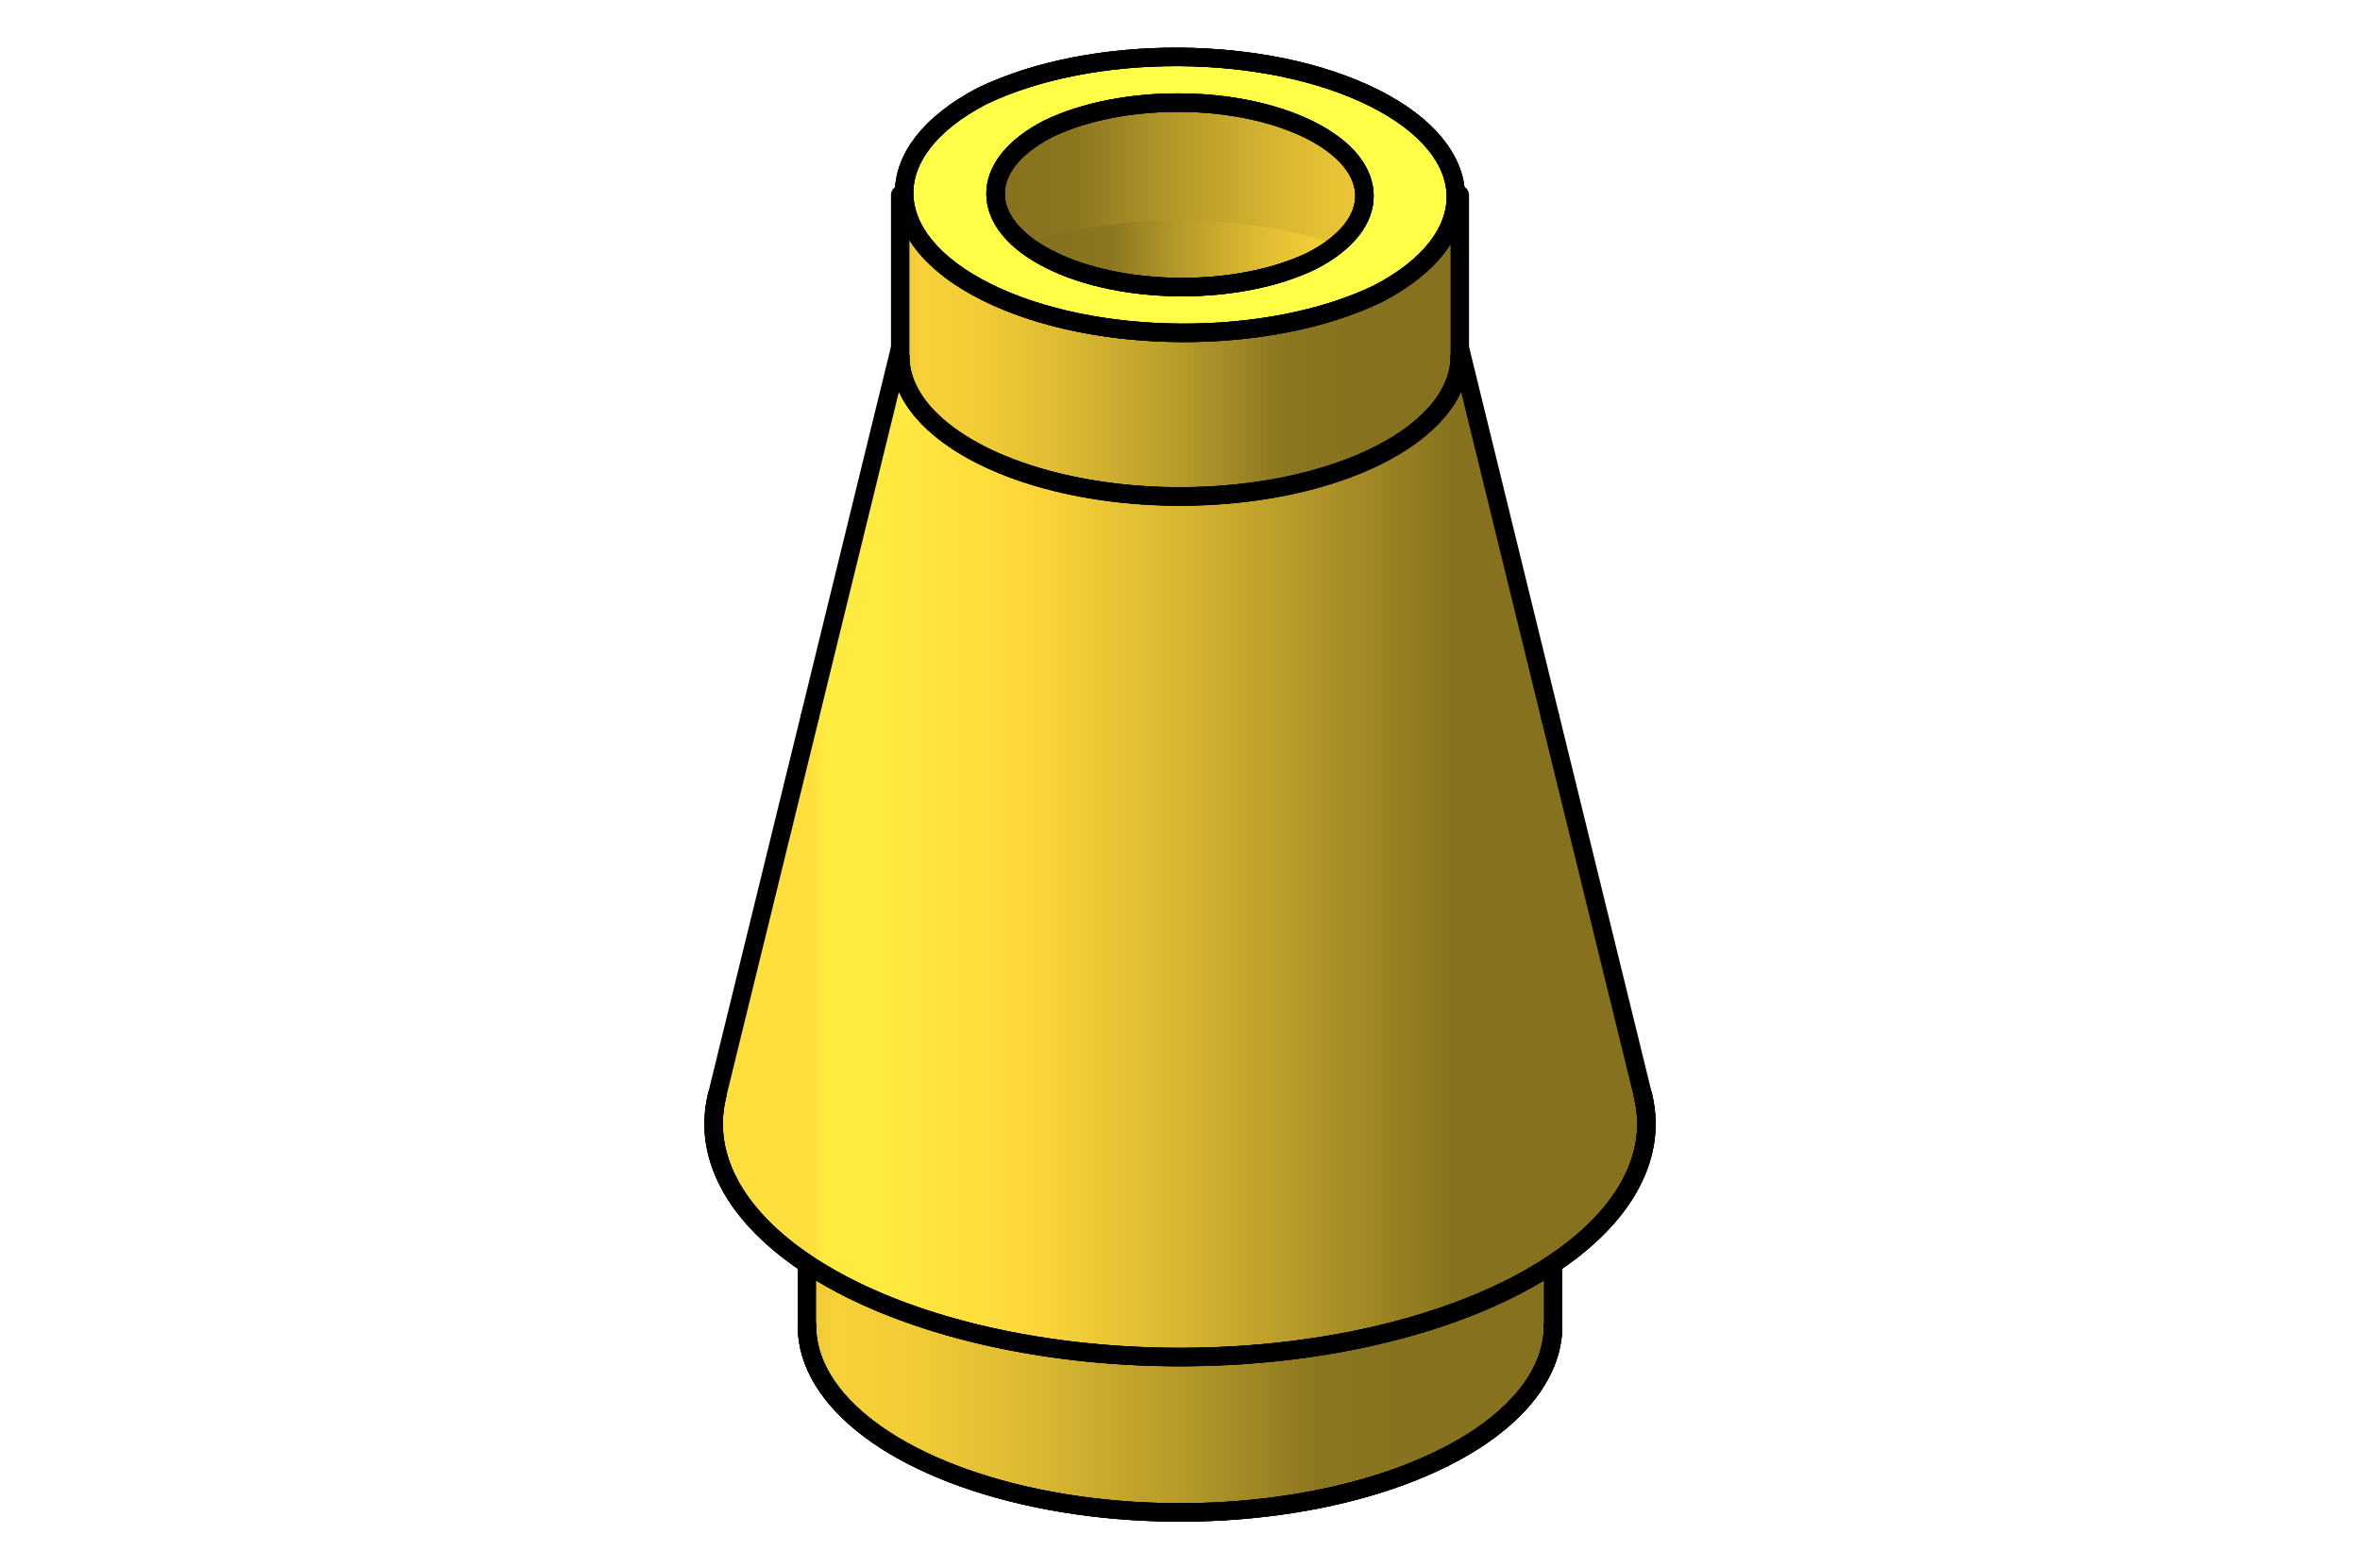
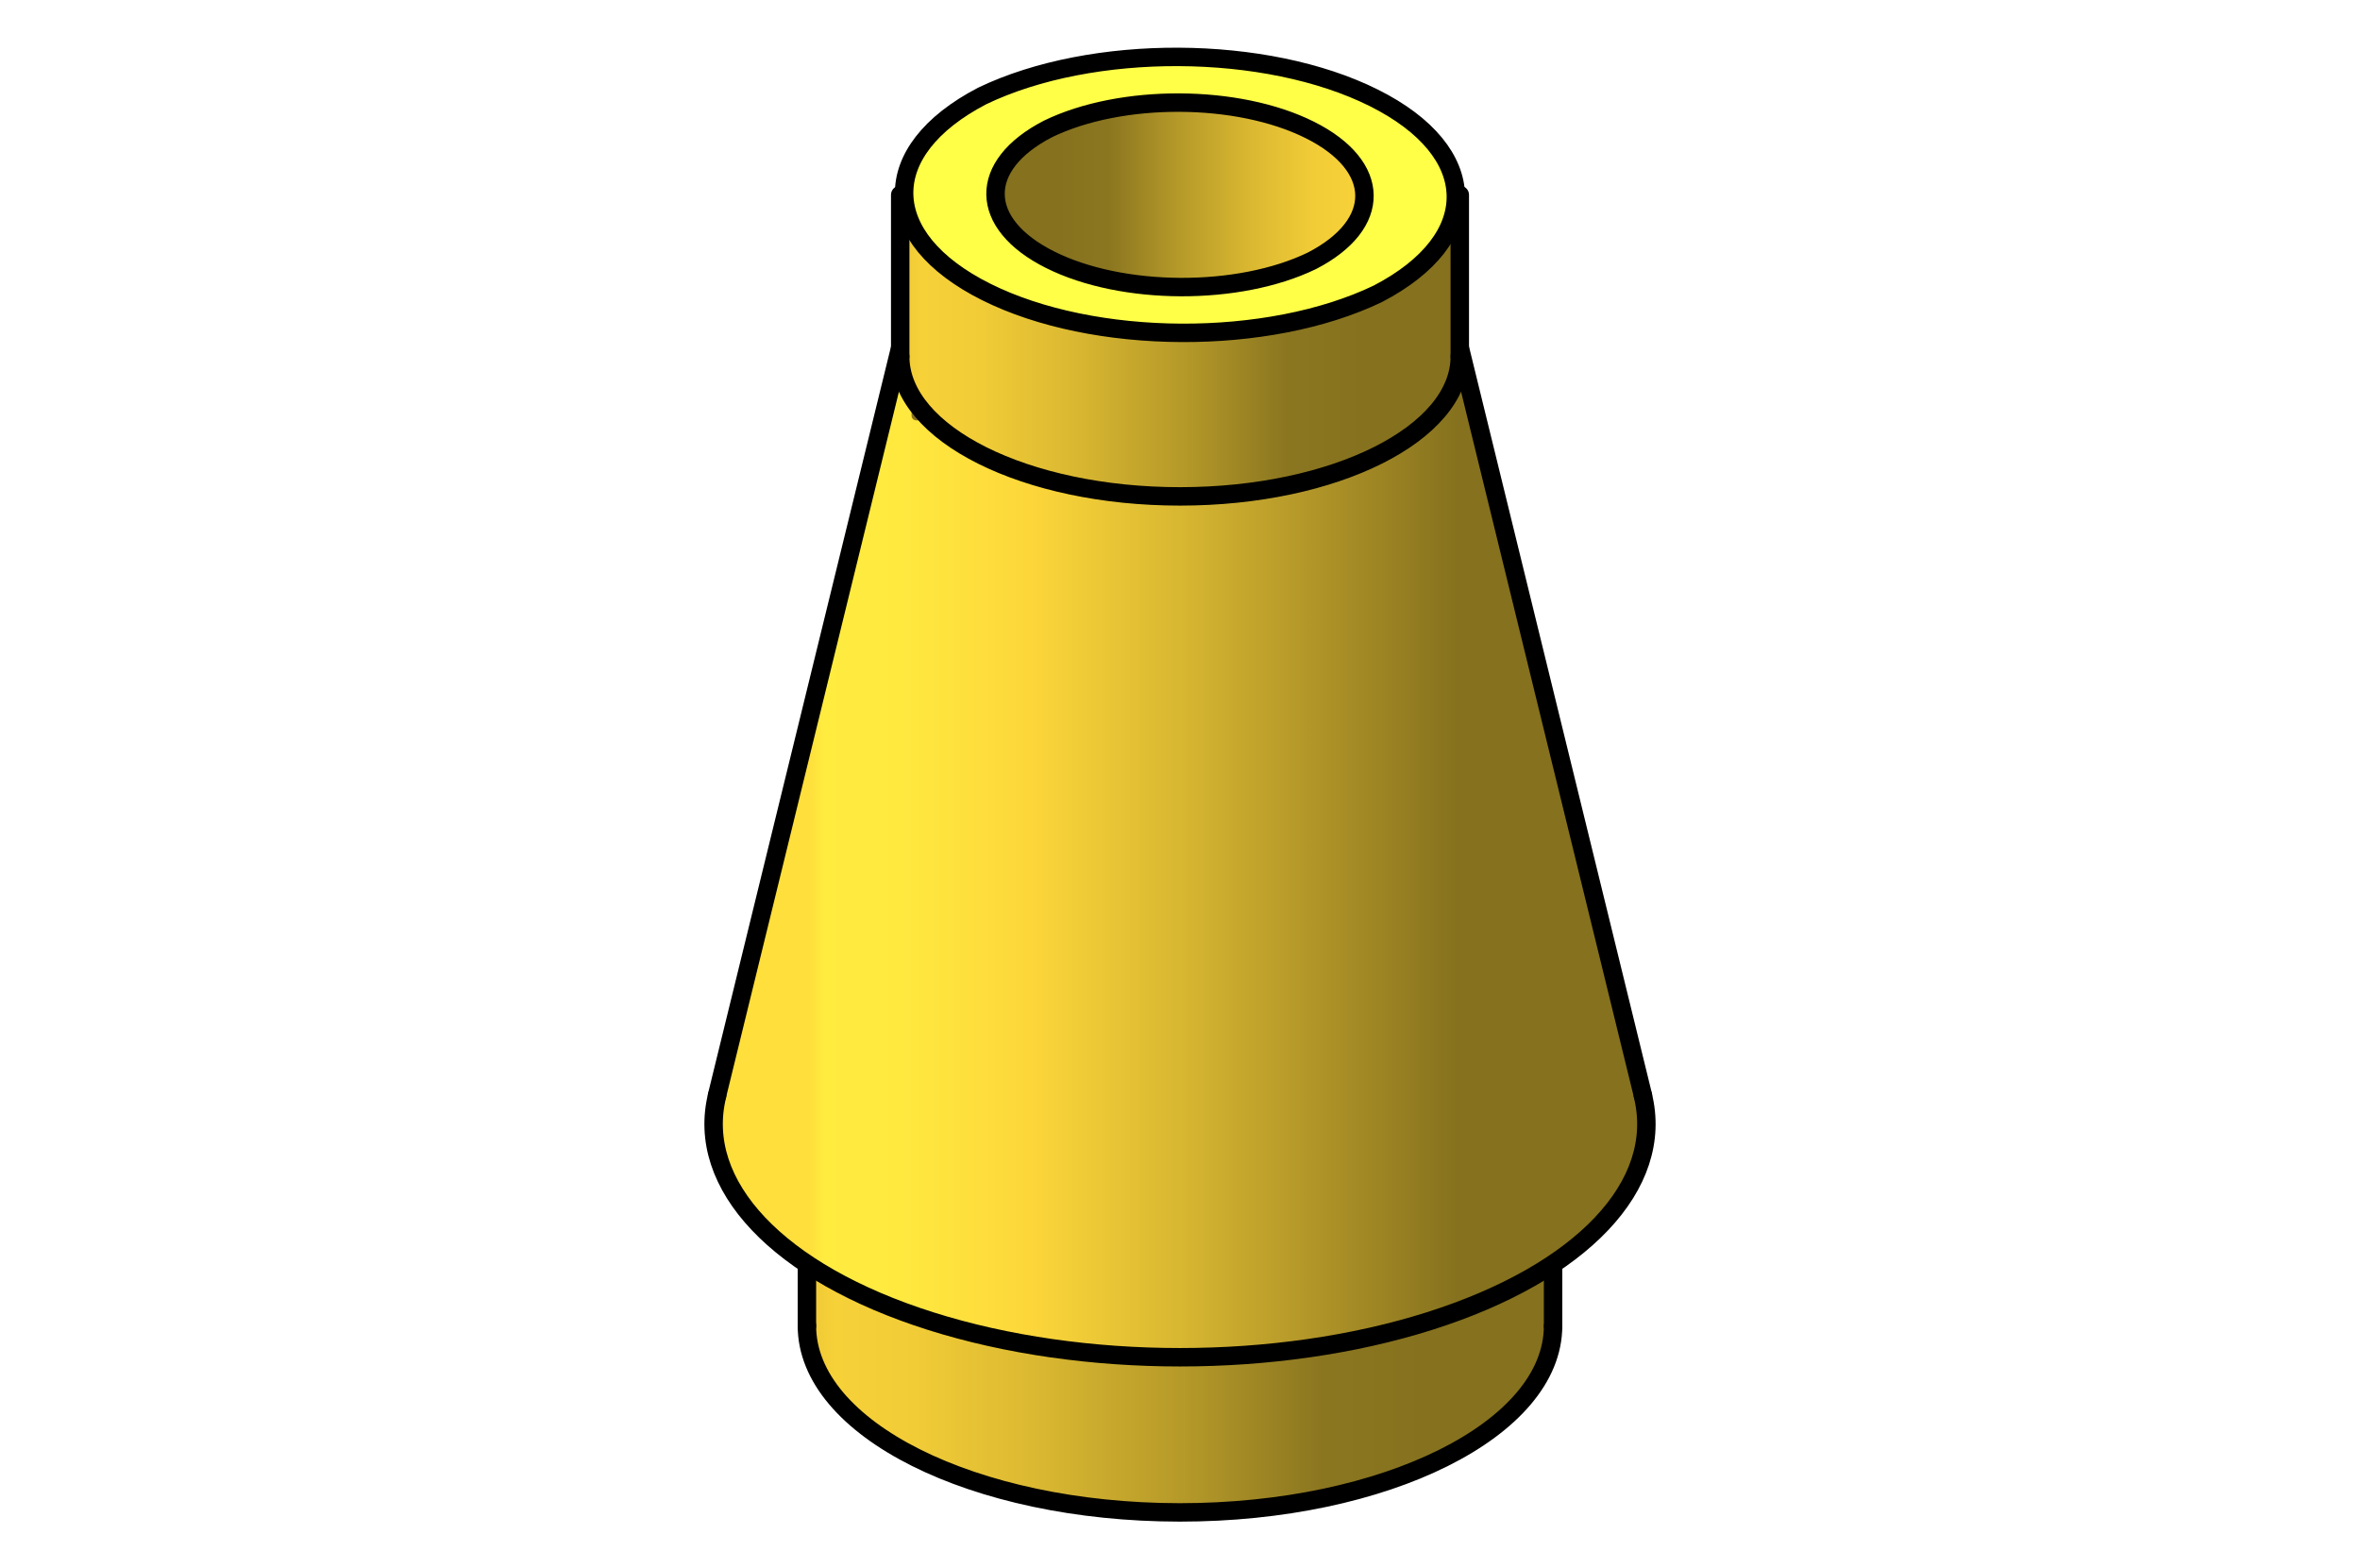
<svg xmlns="http://www.w3.org/2000/svg" viewBox="0 0 256 170" preserveAspectRatio="xMidYMid meet">
  <defs>
    <linearGradient id="g0" gradientUnits="userSpaceOnUse" x1="87.53" y1="132.86" x2="168.47" y2="132.86">
      <stop offset="0.0%" stop-color="#ecc836" />
      <stop offset="3.8%" stop-color="#f7d138" />
      <stop offset="14.6%" stop-color="#f1cc37" />
      <stop offset="30.9%" stop-color="#dab831" />
      <stop offset="50.0%" stop-color="#b69a29" />
      <stop offset="69.1%" stop-color="#8b7620" />
      <stop offset="85.4%" stop-color="#85711e" />
      <stop offset="96.2%" stop-color="#85711e" />
      <stop offset="100.0%" stop-color="#85711e" />
    </linearGradient>
+     <linearGradient id="g1" gradientUnits="userSpaceOnUse" x1="87.83" y1="77.83" x2="168.17" y2="77.83">
+       <stop offset="0.0%" stop-color="#85711e" />
+       <stop offset="5.4%" stop-color="#85711e" />
+       <stop offset="16.6%" stop-color="#85711e" />
+       <stop offset="32.1%" stop-color="#85711e" />
+       <stop offset="50.0%" stop-color="#927b21" />
+       <stop offset="67.9%" stop-color="#b29729" />
+       <stop offset="83.4%" stop-color="#c9aa2e" />
+       <stop offset="94.6%" stop-color="#d1b130" />
+       <stop offset="100.0%" stop-color="#ccad2e" />
+     </linearGradient>
    <linearGradient id="g2" gradientUnits="userSpaceOnUse" x1="107.76" y1="56.19" x2="148.24" y2="56.19">
      <stop offset="0.0%" stop-color="#85711e" />
      <stop offset="3.8%" stop-color="#85711e" />
      <stop offset="14.6%" stop-color="#85711e" />
      <stop offset="30.9%" stop-color="#8b7620" />
      <stop offset="50.0%" stop-color="#b69a29" />
      <stop offset="69.1%" stop-color="#dab831" />
      <stop offset="85.4%" stop-color="#f1cc37" />
      <stop offset="96.2%" stop-color="#f7d138" />
      <stop offset="100.0%" stop-color="#ecc836" />
    </linearGradient>
-     <linearGradient id="g3" gradientUnits="userSpaceOnUse" x1="158.35" y1="29.90" x2="97.65" y2="29.90">
+     <linearGradient id="g3" gradientUnits="userSpaceOnUse" x1="97.65" y1="29.90" x2="158.35" y2="29.90">
      <stop offset="0.0%" stop-color="#ecc836" />
      <stop offset="3.8%" stop-color="#f7d138" />
      <stop offset="14.6%" stop-color="#f1cc37" />
      <stop offset="30.9%" stop-color="#dab831" />
      <stop offset="50.0%" stop-color="#b69a29" />
      <stop offset="69.1%" stop-color="#8b7620" />
      <stop offset="85.4%" stop-color="#85711e" />
      <stop offset="96.2%" stop-color="#85711e" />
      <stop offset="100.0%" stop-color="#85711e" />
    </linearGradient>
-     <linearGradient id="g4" gradientUnits="userSpaceOnUse" x1="148.24" y1="56.19" x2="107.76" y2="56.19">
-       <stop offset="0.0%" stop-color="#85711e" />
-       <stop offset="3.8%" stop-color="#85711e" />
-       <stop offset="14.6%" stop-color="#85711e" />
-       <stop offset="30.9%" stop-color="#8b7620" />
-       <stop offset="50.0%" stop-color="#b69a29" />
-       <stop offset="69.1%" stop-color="#dab831" />
-       <stop offset="85.4%" stop-color="#f1cc37" />
-       <stop offset="96.2%" stop-color="#f7d138" />
-       <stop offset="100.0%" stop-color="#ecc836" />
-     </linearGradient>
-     <linearGradient id="g5" gradientUnits="userSpaceOnUse" x1="97.65" y1="29.90" x2="158.35" y2="29.90">
-       <stop offset="0.0%" stop-color="#ecc836" />
-       <stop offset="3.8%" stop-color="#f7d138" />
-       <stop offset="14.6%" stop-color="#f1cc37" />
-       <stop offset="30.9%" stop-color="#dab831" />
-       <stop offset="50.0%" stop-color="#b69a29" />
-       <stop offset="69.1%" stop-color="#8b7620" />
-       <stop offset="85.4%" stop-color="#85711e" />
-       <stop offset="96.2%" stop-color="#85711e" />
-       <stop offset="100.0%" stop-color="#85711e" />
-     </linearGradient>
-     <linearGradient id="g6" gradientUnits="userSpaceOnUse" x1="168.17" y1="77.83" x2="87.83" y2="77.83">
+     <linearGradient id="g4" gradientUnits="userSpaceOnUse" x1="168.17" y1="77.83" x2="87.83" y2="77.83">
      <stop offset="0.0%" stop-color="#85711e" />
      <stop offset="1.9%" stop-color="#85711e" />
      <stop offset="12.3%" stop-color="#85711e" />
      <stop offset="29.3%" stop-color="#ab9027" />
      <stop offset="50.0%" stop-color="#d8b731" />
      <stop offset="70.7%" stop-color="#fdd73a" />
      <stop offset="87.7%" stop-color="#ffe93f" />
      <stop offset="98.1%" stop-color="#ffec3f" />
      <stop offset="100.0%" stop-color="#ffdf3c" />
    </linearGradient>
  </defs>
  <g stroke-linejoin="round">
-     <path d="M 88.05 147.06 L 88.70 148.66 L 89.61 150.22 L 90.77 151.75 L 92.16 153.22 L 93.79 154.63 L 95.64 155.97 L 97.71 157.24 L 99.96 158.41 L 102.40 159.49 L 105.01 160.47 L 107.76 161.34 L 110.65 162.10 L 113.65 162.74 L 116.74 163.25 L 119.90 163.64 L 123.12 163.91 L 126.37 164.04 L 129.63 164.04 L 132.88 163.91 L 136.10 163.64 L 139.26 163.25 L 142.35 162.74 L 145.35 162.10 L 148.24 161.34 L 150.99 160.47 L 153.60 159.49 L 156.04 158.41 L 158.29 157.24 L 160.36 155.97 L 162.21 154.63 L 163.84 153.22 L 165.23 151.75 L 166.39 150.22 L 167.30 148.66 L 167.95 147.06 L 168.34 145.44 L 168.47 143.82 L 168.47 137.07 L 168.36 137.14 L 167.99 137.41 L 166.25 138.43 L 165.51 138.88 L 165.34 138.97 L 165.15 139.08 L 162.03 140.63 L 161.99 140.64 L 161.95 140.66 L 161.47 140.86 L 158.66 142.03 L 158.32 142.15 L 158.04 142.26 L 156.99 142.61 L 155.05 143.28 L 154.37 143.48 L 153.84 143.66 L 152.77 143.94 L 151.25 144.38 L 150.20 144.62 L 149.38 144.84 L 148.44 145.03 L 147.26 145.30 L 145.77 145.57 L 144.71 145.78 L 144.00 145.89 L 143.13 146.05 L 141.10 146.32 L 139.87 146.50 L 139.42 146.54 L 138.89 146.61 L 135.88 146.88 L 134.92 146.97 L 134.77 146.97 L 134.57 146.99 L 130.19 147.18 L 130.03 147.18 L 129.89 147.19 L 128.92 147.18 L 125.81 147.18 L 125.29 147.16 L 124.85 147.16 L 123.58 147.08 L 121.43 146.99 L 120.54 146.91 L 119.84 146.87 L 118.71 146.75 L 117.11 146.61 L 115.88 146.45 L 114.91 146.34 L 114.01 146.20 L 112.86 146.05 L 111.24 145.75 L 110.11 145.57 L 109.50 145.44 L 108.74 145.30 L 106.66 144.82 L 105.48 144.56 L 105.15 144.47 L 104.75 144.38 L 101.77 143.52 L 101.08 143.33 L 101.01 143.30 L 100.95 143.28 L 97.34 142.03 L 97.14 141.95 L 96.95 141.88 L 96.05 141.49 L 93.97 140.63 L 93.53 140.41 L 93.13 140.24 L 92.27 139.78 L 90.85 139.08 L 90.20 138.69 L 89.65 138.41 L 88.98 137.98 L 88.01 137.41 L 87.53 137.06 L 87.53 143.82 L 87.66 145.44 Z" fill="url(#g0)" fill-rule="evenodd" stroke="url(#g0)" stroke-width="0.8" />
-     <path d="M 77.60 119.70 L 77.56 120.27 L 77.71 119.31 Z M 77.41 122.22 L 77.47 122.66 L 77.45 121.71 Z M 77.73 124.74 L 77.83 125.04 L 77.65 124.13 Z M 78.54 127.23 L 78.62 127.38 L 78.34 126.62 Z M 79.85 129.67 L 79.85 129.67 L 79.80 129.57 Z M 81.63 132.03 L 82.18 132.58 L 81.53 131.89 Z M 83.88 134.28 L 84.54 134.81 L 83.62 134.02 Z M 86.56 136.42 L 87.20 136.83 L 86.10 136.05 Z M 89.65 138.41 L 90.20 138.69 L 88.98 137.98 Z M 93.13 140.24 L 93.53 140.41 L 92.27 139.78 Z M 96.95 141.88 L 97.14 141.95 L 96.05 141.49 Z M 101.08 143.33 L 101.77 143.52 L 101.01 143.30 Z M 105.48 144.56 L 106.66 144.82 L 105.15 144.47 Z M 110.11 145.57 L 111.24 145.75 L 109.50 145.44 Z M 114.91 146.34 L 115.88 146.45 L 114.01 146.20 Z M 119.84 146.87 L 120.54 146.91 L 118.71 146.75 Z M 124.85 147.16 L 125.29 147.16 L 123.58 147.08 Z M 129.89 147.19 L 130.03 147.18 L 128.92 147.18 Z M 134.92 146.97 L 135.88 146.88 L 134.77 146.97 Z M 139.87 146.50 L 141.10 146.32 L 139.42 146.54 Z M 144.71 145.78 L 145.77 145.57 L 144.00 145.89 Z M 149.38 144.84 L 150.20 144.62 L 148.44 145.03 Z M 153.84 143.66 L 154.37 143.48 L 152.77 143.94 Z M 158.04 142.26 L 158.32 142.15 L 156.99 142.61 Z M 161.95 140.66 L 161.99 140.64 L 161.47 140.86 Z M 165.51 138.88 L 166.25 138.43 L 165.34 138.97 Z M 168.71 136.93 L 169.40 136.40 L 168.36 137.14 Z M 171.49 134.83 L 172.00 134.35 L 171.04 135.17 Z M 173.85 132.60 L 174.16 132.22 L 173.36 133.06 Z M 175.75 130.26 L 175.91 130.00 L 175.28 130.84 Z M 177.18 127.84 L 177.23 127.71 L 176.83 128.44 Z M 178.12 125.37 L 178.15 125.17 L 178.11 125.38 Z M 178.56 122.86 L 178.54 122.21 L 178.53 123.03 Z M 178.49 120.33 L 178.36 119.72 L 178.50 120.65 Z" fill="#ffff48" fill-rule="evenodd" stroke="#ffff48" stroke-width="0.8" />
-     <path d="M 137.72 30.00 L 138.85 29.67 L 139.31 29.52 L 140.80 28.98 L 140.80 28.97 L 140.81 28.97 L 140.88 28.94 L 142.18 28.35 L 142.58 28.14 L 143.45 27.66 L 143.86 27.41 L 144.62 26.90 L 144.96 26.65 L 145.44 26.25 L 145.24 26.17 L 143.18 25.52 L 141.01 24.95 L 138.76 24.47 L 136.44 24.09 L 134.07 23.79 L 131.66 23.60 L 129.22 23.50 L 126.78 23.50 L 124.34 23.60 L 121.93 23.79 L 119.56 24.09 L 117.24 24.47 L 114.99 24.95 L 112.82 25.52 L 110.76 26.17 L 110.56 26.25 L 110.79 26.46 L 110.88 26.53 L 111.94 27.29 L 112.30 27.51 L 113.13 27.99 L 113.61 28.24 L 114.50 28.66 L 114.98 28.88 L 116.17 29.34 L 116.44 29.44 L 118.00 29.93 L 118.49 30.06 L 119.66 30.35 L 120.28 30.48 L 121.43 30.70 L 122.04 30.80 L 123.32 30.97 L 123.86 31.04 L 125.66 31.19 L 126.05 31.20 L 127.52 31.25 L 128.12 31.25 L 129.42 31.23 L 130.03 31.20 L 131.32 31.11 L 131.91 31.06 L 133.67 30.85 L 134.04 30.79 L 135.42 30.55 L 136.01 30.42 L 137.14 30.16 Z" fill="url(#g2)" fill-rule="evenodd" stroke="url(#g2)" stroke-width="0.8" />
-     <path d="M 158.35 21.03 L 158.24 22.42 L 158.26 22.36 L 158.35 21.14 Z M 158.26 19.92 L 158.19 19.64 L 158.32 20.66 Z M 157.96 18.70 L 157.77 18.24 L 158.07 19.16 Z M 157.47 17.51 L 157.03 16.73 L 157.58 17.76 Z M 156.79 16.33 L 155.93 15.19 L 155.86 15.12 L 156.85 16.43 Z M 154.88 14.09 L 154.63 13.87 L 155.59 14.83 Z M 153.66 13.03 L 153.17 12.67 L 154.15 13.46 Z M 152.27 12.02 L 151.36 11.47 L 152.60 12.27 Z M 150.72 11.07 L 149.03 10.19 L 148.98 10.17 L 150.88 11.17 Z M 147.20 9.38 L 146.86 9.25 L 148.59 10.00 Z M 145.24 8.65 L 144.58 8.44 L 146.14 8.98 Z M 143.18 8.00 L 142.04 7.70 L 143.74 8.17 Z M 141.01 7.43 L 138.78 6.95 L 141.29 7.50 Z M 136.44 6.56 L 136.13 6.52 L 138.48 6.90 Z M 134.07 6.27 L 133.38 6.21 L 135.21 6.41 Z M 131.66 6.07 L 130.51 6.03 L 132.39 6.13 Z M 129.22 5.97 L 127.18 5.97 L 129.60 5.99 Z M 126.78 5.97 L 124.34 6.07 L 124.06 6.09 L 126.82 5.97 Z M 121.93 6.27 L 121.32 6.34 L 123.26 6.16 Z M 119.56 6.56 L 118.58 6.72 L 120.34 6.46 Z M 117.24 6.95 L 115.65 7.29 L 117.65 6.88 Z M 114.99 7.43 L 112.82 8.00 L 112.66 8.05 L 115.08 7.41 Z M 110.76 8.65 L 110.31 8.81 L 111.97 8.26 Z M 108.80 9.38 L 108.08 9.70 L 109.54 9.11 Z M 106.97 10.19 L 105.88 10.76 L 107.36 10.02 Z M 105.28 11.07 L 103.73 12.02 L 103.65 12.08 L 105.41 11.01 Z M 102.34 13.03 L 102.10 13.24 L 103.29 12.34 Z M 101.12 14.09 L 100.75 14.48 L 101.62 13.65 Z M 100.07 15.19 L 99.57 15.86 L 100.33 14.92 Z M 99.21 16.33 L 98.53 17.51 L 98.51 17.55 L 99.30 16.21 Z M 98.04 18.70 L 97.99 18.91 L 98.42 17.76 Z M 97.74 19.92 L 97.71 20.31 L 97.88 19.37 Z M 97.64 21.14 L 97.70 21.77 L 97.67 20.80 Z M 103.25 29.89 L 102.33 29.24 L 102.34 29.25 L 103.24 29.90 Z M 110.76 26.17 L 112.82 25.52 L 114.99 24.95 L 117.24 24.47 L 119.56 24.09 L 121.93 23.79 L 124.34 23.60 L 126.78 23.50 L 129.22 23.50 L 131.66 23.60 L 134.07 23.79 L 136.44 24.09 L 138.76 24.47 L 141.01 24.95 L 143.18 25.52 L 145.24 26.17 L 145.44 26.25 L 145.82 25.93 L 145.90 25.86 L 146.69 25.02 L 146.87 24.77 L 147.31 24.14 L 147.49 23.82 L 147.78 23.23 L 147.92 22.90 L 148.12 22.16 L 148.16 21.99 L 148.24 21.01 L 148.11 20.01 L 147.78 19.01 L 147.26 18.04 L 146.55 17.09 L 145.65 16.19 L 144.58 15.34 L 143.34 14.54 L 141.95 13.81 L 140.42 13.15 L 138.77 12.57 L 137.01 12.08 L 135.16 11.68 L 133.24 11.37 L 131.26 11.15 L 129.26 11.04 L 127.24 11.03 L 125.23 11.12 L 123.25 11.30 L 121.32 11.59 L 119.45 11.97 L 117.66 12.44 L 115.98 13.00 L 114.42 13.64 L 113.00 14.35 L 111.72 15.13 L 110.60 15.97 L 109.66 16.86 L 108.90 17.80 L 108.33 18.76 L 107.95 19.75 L 107.78 20.76 L 107.80 21.56 L 107.82 21.85 L 108.03 22.77 L 108.03 22.77 L 108.04 22.80 L 108.42 23.67 L 108.58 23.95 L 108.97 24.57 L 109.21 24.87 L 109.71 25.45 L 109.97 25.72 L 110.56 26.25 Z M 152.76 29.90 L 152.93 29.78 L 152.75 29.90 Z M 154.69 28.35 L 153.44 29.41 L 153.66 29.25 Z M 156.03 26.95 L 154.85 28.21 L 154.88 28.19 L 155.93 27.09 Z M 156.97 25.63 L 156.31 26.58 L 156.79 25.95 Z M 157.69 24.25 L 157.24 25.18 L 157.47 24.77 Z M 158.18 22.69 L 157.87 23.79 L 157.96 23.57 Z M 98.04 23.58 L 97.73 22.21 L 97.74 22.36 L 98.04 23.57 Z M 98.63 24.94 L 98.06 23.64 L 98.53 24.77 Z M 99.47 26.29 L 98.86 25.35 L 99.21 25.95 Z M 100.58 27.62 L 99.80 26.73 L 100.07 27.09 Z M 102.12 29.06 L 100.96 28.02 L 101.12 28.19 Z" fill="url(#g3)" fill-rule="evenodd" stroke="url(#g3)" stroke-width="0.8" />
-     <path d="M 148.12 22.16 L 148.16 22.02 L 148.16 21.99 Z M 147.78 23.23 L 147.88 23.02 L 147.92 22.90 Z M 147.31 24.14 L 147.41 24.00 L 147.49 23.82 Z M 146.69 25.02 L 146.74 24.95 L 146.87 24.77 Z M 145.82 25.93 L 145.89 25.87 L 145.90 25.86 Z M 144.62 26.90 L 144.86 26.73 L 144.96 26.65 Z M 143.45 27.66 L 143.66 27.55 L 143.86 27.41 Z M 142.18 28.35 L 142.31 28.29 L 142.58 28.14 Z M 138.85 29.67 L 139.19 29.57 L 139.31 29.52 Z M 137.14 30.16 L 137.46 30.08 L 137.72 30.00 Z M 135.42 30.55 L 135.63 30.51 L 136.01 30.42 Z M 133.67 30.85 L 133.72 30.84 L 134.04 30.79 Z M 131.32 31.11 L 131.76 31.08 L 131.91 31.06 Z M 129.42 31.23 L 129.76 31.22 L 130.03 31.20 Z M 127.52 31.25 L 127.75 31.26 L 128.12 31.25 Z M 125.66 31.19 L 125.73 31.19 L 126.05 31.20 Z M 123.32 30.97 L 123.74 31.03 L 123.86 31.04 Z M 121.43 30.70 L 121.80 30.77 L 122.04 30.80 Z M 119.66 30.35 L 119.91 30.41 L 120.28 30.48 Z M 118.00 29.93 L 118.10 29.96 L 118.49 30.06 Z M 116.17 29.34 L 116.39 29.43 L 116.44 29.44 Z M 114.50 28.66 L 114.80 28.81 L 114.98 28.88 Z M 113.13 27.99 L 113.34 28.11 L 113.61 28.24 Z M 111.94 27.29 L 112.02 27.35 L 112.30 27.51 Z M 110.79 26.46 L 110.86 26.52 L 110.88 26.53 Z M 109.71 25.45 L 109.88 25.64 L 109.97 25.72 Z M 108.97 24.57 L 109.07 24.72 L 109.21 24.87 Z M 108.42 23.67 L 108.45 23.76 L 108.58 23.95 Z M 107.80 21.56 L 107.80 21.77 L 107.82 21.85 Z M 107.76 49.97 L 108.14 50.13 L 107.76 49.96 Z M 148.24 49.96 L 147.86 50.13 L 148.24 49.97 Z M 148.24 32.43 L 147.30 32.85 L 148.24 32.44 Z M 108.47 32.75 L 108.80 32.90 L 110.20 33.42 Z M 110.67 33.60 L 110.76 33.63 L 112.82 34.28 L 113.02 34.34 Z M 113.64 34.50 L 114.99 34.85 L 115.50 34.96 Z M 116.40 35.15 L 117.24 35.33 L 118.15 35.48 Z M 119.06 35.63 L 119.56 35.72 L 121.10 35.91 Z M 121.75 35.99 L 121.93 36.01 L 124.34 36.20 L 124.47 36.21 Z M 125.17 36.24 L 126.78 36.30 L 127.27 36.30 Z M 128.21 36.30 L 129.22 36.30 L 130.10 36.27 Z M 131.06 36.23 L 131.66 36.20 L 133.06 36.09 Z M 133.82 36.03 L 134.07 36.01 L 136.44 35.72 L 136.53 35.70 Z M 136.89 35.64 L 138.76 35.33 L 139.15 35.25 Z M 139.99 35.07 L 141.01 34.85 L 141.73 34.66 Z M 142.57 34.44 L 143.18 34.28 L 144.27 33.94 Z M 144.98 33.71 L 145.24 33.63 L 147.20 32.90 Z M 146.77 50.58 L 145.86 50.92 L 146.40 50.74 Z M 144.69 51.33 L 143.74 51.63 L 144.23 51.49 Z M 142.49 51.99 L 141.52 52.24 L 141.95 52.14 Z M 140.20 52.55 L 139.18 52.77 L 139.56 52.70 Z M 137.81 53.02 L 136.78 53.19 L 137.08 53.15 Z M 135.28 53.38 L 134.33 53.50 L 134.54 53.48 Z M 132.68 53.65 L 131.81 53.72 L 131.94 53.71 Z M 129.88 53.80 L 129.27 53.83 L 129.32 53.83 Z M 126.73 53.83 L 126.12 53.80 L 126.68 53.83 Z M 124.19 53.72 L 123.32 53.65 L 124.06 53.71 Z M 121.67 53.50 L 120.72 53.38 L 121.46 53.48 Z M 119.22 53.19 L 118.19 53.02 L 118.92 53.15 Z M 116.82 52.77 L 115.80 52.55 L 116.44 52.70 Z M 114.48 52.24 L 113.51 51.99 L 114.05 52.14 Z M 112.26 51.63 L 111.31 51.33 L 111.77 51.49 Z M 110.14 50.92 L 109.23 50.58 L 109.61 50.74 Z" fill="url(#g4)" fill-rule="evenodd" stroke="url(#g4)" stroke-width="0.8" />
-     <path d="M 97.99 40.92 L 98.27 41.67 L 98.47 42.16 L 98.90 42.94 L 99.16 43.39 L 99.81 44.26 L 100.05 44.59 L 101.14 45.73 L 101.40 45.96 L 102.42 46.83 L 102.94 47.20 L 103.88 47.88 L 104.55 48.28 L 105.51 48.85 L 106.28 49.25 L 107.30 49.76 L 108.14 50.13 L 109.23 50.58 L 110.14 50.92 L 111.31 51.33 L 112.26 51.63 L 113.51 51.99 L 114.48 52.24 L 115.80 52.55 L 116.82 52.77 L 118.19 53.02 L 119.22 53.19 L 120.72 53.38 L 121.67 53.50 L 123.32 53.65 L 124.19 53.72 L 126.12 53.80 L 126.73 53.83 L 129.27 53.83 L 129.88 53.80 L 131.81 53.72 L 132.68 53.65 L 134.33 53.50 L 135.28 53.38 L 136.78 53.19 L 137.81 53.02 L 139.18 52.77 L 140.20 52.55 L 141.52 52.24 L 142.49 51.99 L 143.74 51.63 L 144.69 51.33 L 145.86 50.92 L 146.77 50.58 L 147.86 50.13 L 148.70 49.76 L 149.72 49.25 L 150.49 48.85 L 151.45 48.28 L 152.12 47.88 L 153.06 47.20 L 153.57 46.83 L 154.60 45.96 L 154.86 45.73 L 155.95 44.59 L 156.19 44.26 L 156.84 43.39 L 157.10 42.94 L 157.53 42.16 L 157.73 41.67 L 158.01 40.92 L 158.14 40.37 L 158.28 39.66 L 158.32 39.10 L 158.34 38.13 L 158.13 36.82 L 158.35 37.74 L 158.35 21.14 L 158.26 22.36 L 158.24 22.42 L 158.24 22.46 L 158.18 22.69 L 157.96 23.57 L 157.87 23.79 L 157.83 23.96 L 157.69 24.25 L 157.47 24.77 L 157.24 25.18 L 157.12 25.43 L 156.97 25.63 L 156.79 25.95 L 156.31 26.58 L 156.12 26.86 L 156.03 26.95 L 155.93 27.09 L 154.88 28.19 L 154.85 28.21 L 154.84 28.23 L 154.69 28.35 L 153.66 29.25 L 153.44 29.41 L 153.29 29.53 L 152.93 29.78 L 152.27 30.26 L 151.79 30.55 L 151.49 30.75 L 151.17 30.93 L 150.72 31.20 L 149.89 31.64 L 149.46 31.87 L 149.27 31.96 L 149.03 32.09 L 147.30 32.85 L 147.22 32.89 L 147.21 32.89 L 147.20 32.90 L 145.24 33.63 L 144.98 33.71 L 144.78 33.78 L 144.27 33.94 L 143.18 34.28 L 142.57 34.44 L 142.18 34.56 L 141.73 34.66 L 141.01 34.85 L 139.99 35.07 L 139.44 35.20 L 139.15 35.25 L 138.76 35.33 L 136.89 35.64 L 136.59 35.70 L 136.53 35.70 L 136.44 35.72 L 134.07 36.01 L 133.82 36.03 L 133.64 36.05 L 133.06 36.09 L 131.66 36.20 L 131.06 36.23 L 130.65 36.26 L 130.10 36.27 L 129.22 36.30 L 128.21 36.30 L 127.62 36.31 L 127.27 36.30 L 126.78 36.30 L 125.17 36.24 L 124.60 36.22 L 124.47 36.21 L 124.34 36.20 L 121.93 36.01 L 121.75 35.99 L 121.61 35.98 L 121.10 35.91 L 119.56 35.72 L 119.06 35.63 L 118.69 35.59 L 118.15 35.48 L 117.24 35.33 L 116.40 35.15 L 115.86 35.05 L 115.50 34.96 L 114.99 34.85 L 113.64 34.50 L 113.15 34.38 L 113.02 34.34 L 112.82 34.28 L 110.76 33.63 L 110.67 33.60 L 110.59 33.57 L 110.20 33.42 L 108.80 32.90 L 108.47 32.75 L 108.20 32.64 L 107.76 32.43 L 106.97 32.09 L 106.40 31.79 L 106.01 31.60 L 105.72 31.43 L 105.28 31.20 L 104.44 30.69 L 104.03 30.45 L 103.91 30.36 L 103.73 30.26 L 102.34 29.25 L 102.33 29.24 L 102.30 29.21 L 102.12 29.06 L 101.12 28.19 L 100.96 28.02 L 100.82 27.89 L 100.58 27.62 L 100.07 27.09 L 99.80 26.73 L 99.61 26.51 L 99.47 26.29 L 99.21 25.95 L 98.86 25.35 L 98.68 25.07 L 98.63 24.94 L 98.53 24.77 L 98.06 23.64 L 98.04 23.59 L 98.04 23.58 L 98.04 23.57 L 97.74 22.36 L 97.73 22.21 L 97.70 22.08 L 97.70 21.77 L 97.64 21.14 L 97.64 37.74 L 97.87 36.82 L 97.66 38.13 L 97.68 39.10 L 97.72 39.66 L 97.86 40.37 Z" fill="url(#g5)" fill-rule="evenodd" stroke="url(#g5)" stroke-width="0.8" />
-     <path d="M 158.31 39.45 L 158.06 40.76 L 157.59 42.05 L 156.89 43.33 L 155.97 44.56 L 154.84 45.75 L 153.51 46.89 L 151.99 47.96 L 150.29 48.97 L 148.42 49.89 L 146.40 50.74 L 144.23 51.49 L 141.95 52.14 L 139.56 52.70 L 137.08 53.15 L 134.54 53.48 L 131.94 53.71 L 129.32 53.83 L 126.68 53.83 L 124.06 53.71 L 121.46 53.48 L 118.92 53.15 L 116.44 52.70 L 114.05 52.14 L 111.77 51.49 L 109.61 50.74 L 107.58 49.89 L 105.71 48.97 L 104.01 47.96 L 102.49 46.89 L 101.16 45.75 L 100.03 44.56 L 99.11 43.33 L 98.41 42.05 L 97.94 40.76 L 97.69 39.45 L 97.66 38.13 L 97.87 36.82 L 77.78 118.83 L 77.44 121.02 L 77.48 123.22 L 77.89 125.40 L 78.69 127.56 L 79.85 129.68 L 81.38 131.74 L 83.26 133.72 L 85.48 135.61 L 88.01 137.41 L 90.85 139.08 L 93.97 140.63 L 97.34 142.03 L 100.95 143.28 L 104.75 144.38 L 108.74 145.30 L 112.86 146.05 L 117.11 146.61 L 121.43 146.99 L 125.81 147.18 L 130.19 147.18 L 134.57 146.99 L 138.89 146.61 L 143.13 146.05 L 147.26 145.30 L 151.25 144.38 L 155.05 143.28 L 158.66 142.03 L 162.03 140.63 L 165.15 139.08 L 167.99 137.41 L 170.52 135.61 L 172.74 133.72 L 174.62 131.74 L 176.15 129.68 L 177.31 127.56 L 178.11 125.40 L 178.52 123.22 L 178.56 121.02 L 178.22 118.83 L 158.13 36.82 L 158.34 38.13 Z" fill="url(#g6)" fill-rule="evenodd" stroke="url(#g6)" stroke-width="0.8" />
-     <path d="M 151.49 30.75 L 153.29 29.53 L 154.84 28.23 L 156.12 26.86 L 157.12 25.43 L 157.83 23.96 L 158.24 22.46 L 158.35 20.95 L 158.16 19.44 L 157.68 17.95 L 156.89 16.48 L 155.82 15.07 L 154.47 13.71 L 152.87 12.43 L 151.01 11.24 L 148.92 10.14 L 146.63 9.16 L 144.15 8.29 L 141.51 7.55 L 138.74 6.94 L 135.86 6.48 L 132.90 6.16 L 129.89 5.99 L 126.86 5.97 L 123.85 6.10 L 120.88 6.38 L 117.97 6.81 L 115.17 7.38 L 112.50 8.09 L 109.97 8.93 L 107.63 9.88 L 105.49 10.96 L 103.58 12.13 L 101.90 13.39 L 100.49 14.72 L 99.35 16.13 L 98.49 17.58 L 97.93 19.06 L 97.67 20.57 L 97.70 22.08 L 98.04 23.59 L 98.68 25.07 L 99.61 26.51 L 100.82 27.89 L 102.30 29.21 L 104.03 30.45 L 106.01 31.60 L 108.20 32.64 L 110.59 33.57 L 113.15 34.38 L 115.86 35.05 L 118.69 35.59 L 121.61 35.98 L 124.60 36.22 L 127.62 36.31 L 130.65 36.26 L 133.64 36.05 L 136.59 35.70 L 139.44 35.20 L 142.18 34.56 L 144.78 33.78 L 147.22 32.89 L 149.46 31.87 Z M 140.81 28.97 L 139.19 29.57 L 137.46 30.08 L 135.63 30.51 L 133.72 30.84 L 131.76 31.08 L 129.76 31.22 L 127.75 31.26 L 125.73 31.19 L 123.74 31.03 L 121.80 30.77 L 119.91 30.41 L 118.10 29.96 L 116.39 29.43 L 114.80 28.81 L 113.34 28.11 L 112.02 27.35 L 110.86 26.52 L 109.88 25.64 L 109.07 24.72 L 108.45 23.76 L 108.03 22.77 L 107.80 21.77 L 107.78 20.76 L 107.95 19.75 L 108.33 18.76 L 108.90 17.80 L 109.66 16.86 L 110.60 15.97 L 111.72 15.13 L 113.00 14.35 L 114.42 13.64 L 115.98 13.00 L 117.66 12.44 L 119.45 11.97 L 121.32 11.59 L 123.25 11.30 L 125.23 11.12 L 127.24 11.03 L 129.26 11.04 L 131.26 11.15 L 133.24 11.37 L 135.16 11.68 L 137.01 12.08 L 138.77 12.57 L 140.42 13.15 L 141.95 13.81 L 143.34 14.54 L 144.58 15.34 L 145.65 16.19 L 146.55 17.09 L 147.26 18.04 L 147.78 19.01 L 148.11 20.01 L 148.24 21.01 L 148.16 22.02 L 147.88 23.02 L 147.41 24.00 L 146.74 24.95 L 145.89 25.87 L 144.86 26.73 L 143.66 27.55 L 142.31 28.29 Z" fill="#ffff48" fill-rule="evenodd" stroke="#ffff48" stroke-width="0.8" />
+     <path d="M 168.47 143.82 L 168.47 137.07 A 50.59 25.30 -180.00 0 1 87.53 137.06 L 87.53 143.82 A 40.47 20.24 180.00 0 0 168.47 143.82 Z" fill="url(#g0)" fill-rule="evenodd" stroke="url(#g0)" stroke-width="0.8" />
+     <path d="M 99.12 43.04 L 99.04 43.07 L 98.96 43.10 L 98.88 43.15 L 98.81 43.20 L 98.75 43.26 L 98.69 43.33 L 98.64 43.40 L 98.59 43.47 L 98.55 43.55 L 98.52 43.64 L 98.50 43.72 L 98.49 43.81 L 98.48 43.90 L 98.48 45.10 L 98.49 45.19 L 98.50 45.27 L 98.52 45.36 L 98.55 45.44 L 98.59 45.52 L 98.64 45.60 L 98.69 45.67 L 98.75 45.73 L 98.81 45.79 L 98.88 45.85 L 98.96 45.89 L 99.04 45.93 L 99.12 45.96 L 99.21 45.98 L 99.30 45.99 L 99.38 46.00 L 100.58 46.00 L 100.67 45.99 L 100.76 45.98 L 100.85 45.96 L 100.93 45.93 L 101.01 45.89 L 101.08 45.85 L 101.15 45.79 A 30.35 15.18 180.00 0 1 99.15 43.36 L 99.15 43.28 L 99.16 43.20 L 99.18 43.11 L 99.21 43.03 L 99.22 43.01 L 99.21 43.01 L 99.12 43.04 Z" fill="url(#g1)" fill-rule="evenodd" stroke="url(#g1)" stroke-width="0.8" />
+     <path d="M 147.74 23.33 L 148.24 23.33 L 148.24 21.14 A 20.24 10.12 180.00 0 0 127.19 11.03 A 20.24 10.12 180.00 0 0 107.76 21.14 L 107.76 23.33 L 108.27 23.33 A 20.24 10.12 180.00 0 0 109.86 25.63 L 109.86 25.73 L 109.98 25.73 A 20.24 10.12 180.00 0 0 111.06 26.66 L 111.06 27.53 L 111.36 27.53 L 111.45 27.52 L 111.54 27.51 L 111.62 27.49 L 111.71 27.46 L 111.79 27.42 L 111.86 27.38 L 111.94 27.32 L 111.96 27.30 A 20.24 10.12 180.00 0 0 147.74 23.33 Z" fill="url(#g2)" fill-rule="evenodd" stroke="url(#g2)" stroke-width="0.8" />
+     <path d="M 98.99 43.09 L 99.04 43.07 L 99.12 43.04 L 99.21 43.01 L 99.22 43.01 L 99.21 43.03 L 99.18 43.11 L 99.16 43.20 L 99.15 43.28 L 99.14 43.36 A 30.35 15.18 180.00 0 0 101.90 46.39 L 101.90 46.39 A 30.35 15.18 180.00 0 0 158.13 36.82 L 158.35 37.74 L 158.35 21.14 A 30.35 15.18 180.00 0 1 97.64 21.14 L 97.64 37.74 L 97.87 36.82 A 30.35 15.18 180.00 0 0 98.99 43.09 Z" fill="url(#g3)" fill-rule="evenodd" stroke="url(#g3)" stroke-width="0.8" />
+     <path d="M 101.18 45.77 L 101.16 45.79 L 101.08 45.84 L 101.01 45.89 L 100.93 45.93 L 100.84 45.96 L 100.76 45.98 L 100.67 45.99 L 100.58 46.00 L 99.38 46.00 L 99.30 45.99 L 99.21 45.98 L 99.12 45.96 L 99.04 45.93 L 98.96 45.89 L 98.88 45.84 L 98.81 45.79 L 98.75 45.73 L 98.69 45.67 L 98.64 45.60 L 98.59 45.52 L 98.55 45.44 L 98.52 45.36 L 98.50 45.27 L 98.49 45.19 L 98.48 45.10 L 98.48 43.90 L 98.49 43.81 L 98.50 43.72 L 98.52 43.64 L 98.55 43.55 L 98.59 43.47 L 98.64 43.40 L 98.69 43.33 L 98.75 43.26 L 98.81 43.20 L 98.88 43.15 L 98.96 43.10 A 30.35 15.18 180.00 0 1 97.87 36.82 L 77.78 118.83 A 50.59 25.30 -180.00 0 0 130.19 147.18 A 50.59 25.30 -180.00 0 0 178.22 118.83 L 158.13 36.82 A 30.35 15.18 180.00 0 1 101.18 45.77 Z" fill="url(#g4)" fill-rule="evenodd" stroke="url(#g4)" stroke-width="0.8" />
+     <path d="M 156.12 26.86 A 30.35 15.18 180.00 0 0 99.35 16.13 A 30.35 15.18 180.00 0 0 156.12 26.86 Z M 111.96 27.30 L 111.94 27.32 L 111.86 27.38 L 111.79 27.42 L 111.71 27.46 L 111.62 27.49 L 111.54 27.51 L 111.45 27.52 L 111.36 27.53 L 111.06 27.53 L 111.06 26.66 A 20.24 10.12 180.00 0 1 109.98 25.73 L 109.86 25.73 L 109.86 25.63 A 20.24 10.12 180.00 0 1 108.27 23.33 L 107.76 23.33 L 107.76 21.14 A 20.24 10.12 180.00 0 1 128.81 11.03 A 20.24 10.12 180.00 0 1 148.24 21.14 L 148.24 23.33 L 147.74 23.33 A 20.24 10.12 180.00 0 1 111.96 27.30 Z" fill="#ffff48" fill-rule="evenodd" stroke="#ffff48" stroke-width="0.8" />
  </g>
  <g stroke="black" fill="none" stroke-linecap="round">
-     <path d="M 156.62 158.13 A 40.47 20.24 180.00 0 0 168.47 143.84" stroke-width="2.00" />
-     <path d="M 87.53 143.79 A 40.47 20.24 180.00 0 0 156.62 158.13" stroke-width="2.00" />
-     <path d="M 156.62 158.13 A 40.47 20.24 180.00 0 0 168.47 143.84" stroke-width="2.00" />
-     <path d="M 87.53 143.79 A 40.47 20.24 180.00 0 0 156.62 158.13" stroke-width="2.00" />
    <line x1="168.47" y1="137.20" x2="168.47" y2="143.82" stroke-width="2.00" />
    <line x1="87.53" y1="137.20" x2="87.53" y2="143.82" stroke-width="2.00" />
-     <path d="M 156.62 158.13 A 40.47 20.24 180.00 0 0 168.47 143.84" stroke-width="2.00" />
-     <path d="M 87.53 143.79 A 40.47 20.24 180.00 0 0 156.62 158.13" stroke-width="2.00" />
-     <path d="M 163.77 139.80 A 50.59 25.30 -180.00 0 0 178.21 118.83" stroke-width="2.00" />
-     <path d="M 77.78 118.85 A 50.59 25.30 -180.00 0 0 163.77 139.80" stroke-width="2.00" />
-     <path d="M 149.46 49.40 A 30.35 15.18 180.00 0 0 158.35 38.65" stroke-width="2.00" />
-     <path d="M 97.65 38.73 A 30.35 15.18 180.00 0 0 149.46 49.40" stroke-width="2.00" />
+     <line x1="158.35" y1="21.14" x2="158.35" y2="38.66" stroke-width="2.00" />
+     <line x1="97.65" y1="21.14" x2="97.65" y2="38.66" stroke-width="2.00" />
+     <line x1="158.39" y1="37.88" x2="178.22" y2="118.83" stroke-width="2.00" />
+     <line x1="77.78" y1="118.83" x2="97.61" y2="37.88" stroke-width="2.00" />
+     <path d="M 168.47 143.84 A 40.47 20.24 180.00 1 1 87.53 143.79" stroke-width="2.00" />
+     <path d="M 178.21 118.83 A 50.59 25.30 -180.00 1 1 77.79 118.83" stroke-width="2.00" />
+     <path d="M 158.35 38.65 A 30.35 15.18 180.00 1 1 97.65 38.68" stroke-width="2.00" />
    <path d="M 142.31 28.29 A 20.24 10.12 180.00 0 0 113.69 13.98 A 20.24 10.12 180.00 0 0 142.31 28.29" stroke-width="2.00" />
    <path d="M 149.46 31.87 A 30.35 15.18 180.00 0 0 106.54 10.41 A 30.35 15.18 180.00 0 0 149.46 31.87" stroke-width="2.00" />
-     <path d="M 142.31 28.29 A 20.24 10.12 180.00 0 0 113.69 13.98 A 20.24 10.12 180.00 0 0 142.31 28.29" stroke-width="2.00" />
-     <line x1="158.35" y1="21.14" x2="158.35" y2="38.66" stroke-width="2.00" />
-     <line x1="97.65" y1="21.14" x2="97.65" y2="38.66" stroke-width="2.00" />
-     <path d="M 149.46 31.87 A 30.35 15.18 180.00 0 0 106.54 10.41 A 30.35 15.18 180.00 0 0 149.46 31.87" stroke-width="2.00" />
-     <path d="M 149.46 49.40 A 30.35 15.18 180.00 0 0 158.35 38.65" stroke-width="2.00" />
-     <path d="M 97.65 38.73 A 30.35 15.18 180.00 0 0 149.46 49.40" stroke-width="2.00" />
-     <path d="M 149.46 31.87 A 30.35 15.18 180.00 0 0 106.54 10.41 A 30.35 15.18 180.00 0 0 149.46 31.87" stroke-width="2.00" />
-     <path d="M 142.31 28.29 A 20.24 10.12 180.00 0 0 113.69 13.98 A 20.24 10.12 180.00 0 0 142.31 28.29" stroke-width="2.00" />
-     <path d="M 178.23 118.87 A 50.59 25.30 -180.00 1 1 77.77 118.90" stroke-width="2.00" />
-     <line x1="168.17" y1="77.83" x2="158.39" y2="37.88" stroke-width="2.00" />
-     <line x1="87.83" y1="77.83" x2="97.61" y2="37.88" stroke-width="2.00" />
-     <path d="M 158.35 38.70 A 30.35 15.18 180.00 0 1 97.65 38.68" stroke-width="2.00" />
-     <line x1="178.22" y1="118.83" x2="168.17" y2="77.83" stroke-width="2.00" />
-     <line x1="77.78" y1="118.83" x2="87.83" y2="77.83" stroke-width="2.00" />
-     <path d="M 92.23 139.80 A 50.59 25.30 180.00 0 1 77.79 118.83" stroke-width="2.00" />
-     <path d="M 178.22 118.85 A 50.59 25.30 180.00 0 1 92.23 139.80" stroke-width="2.00" />
  </g>
</svg>
